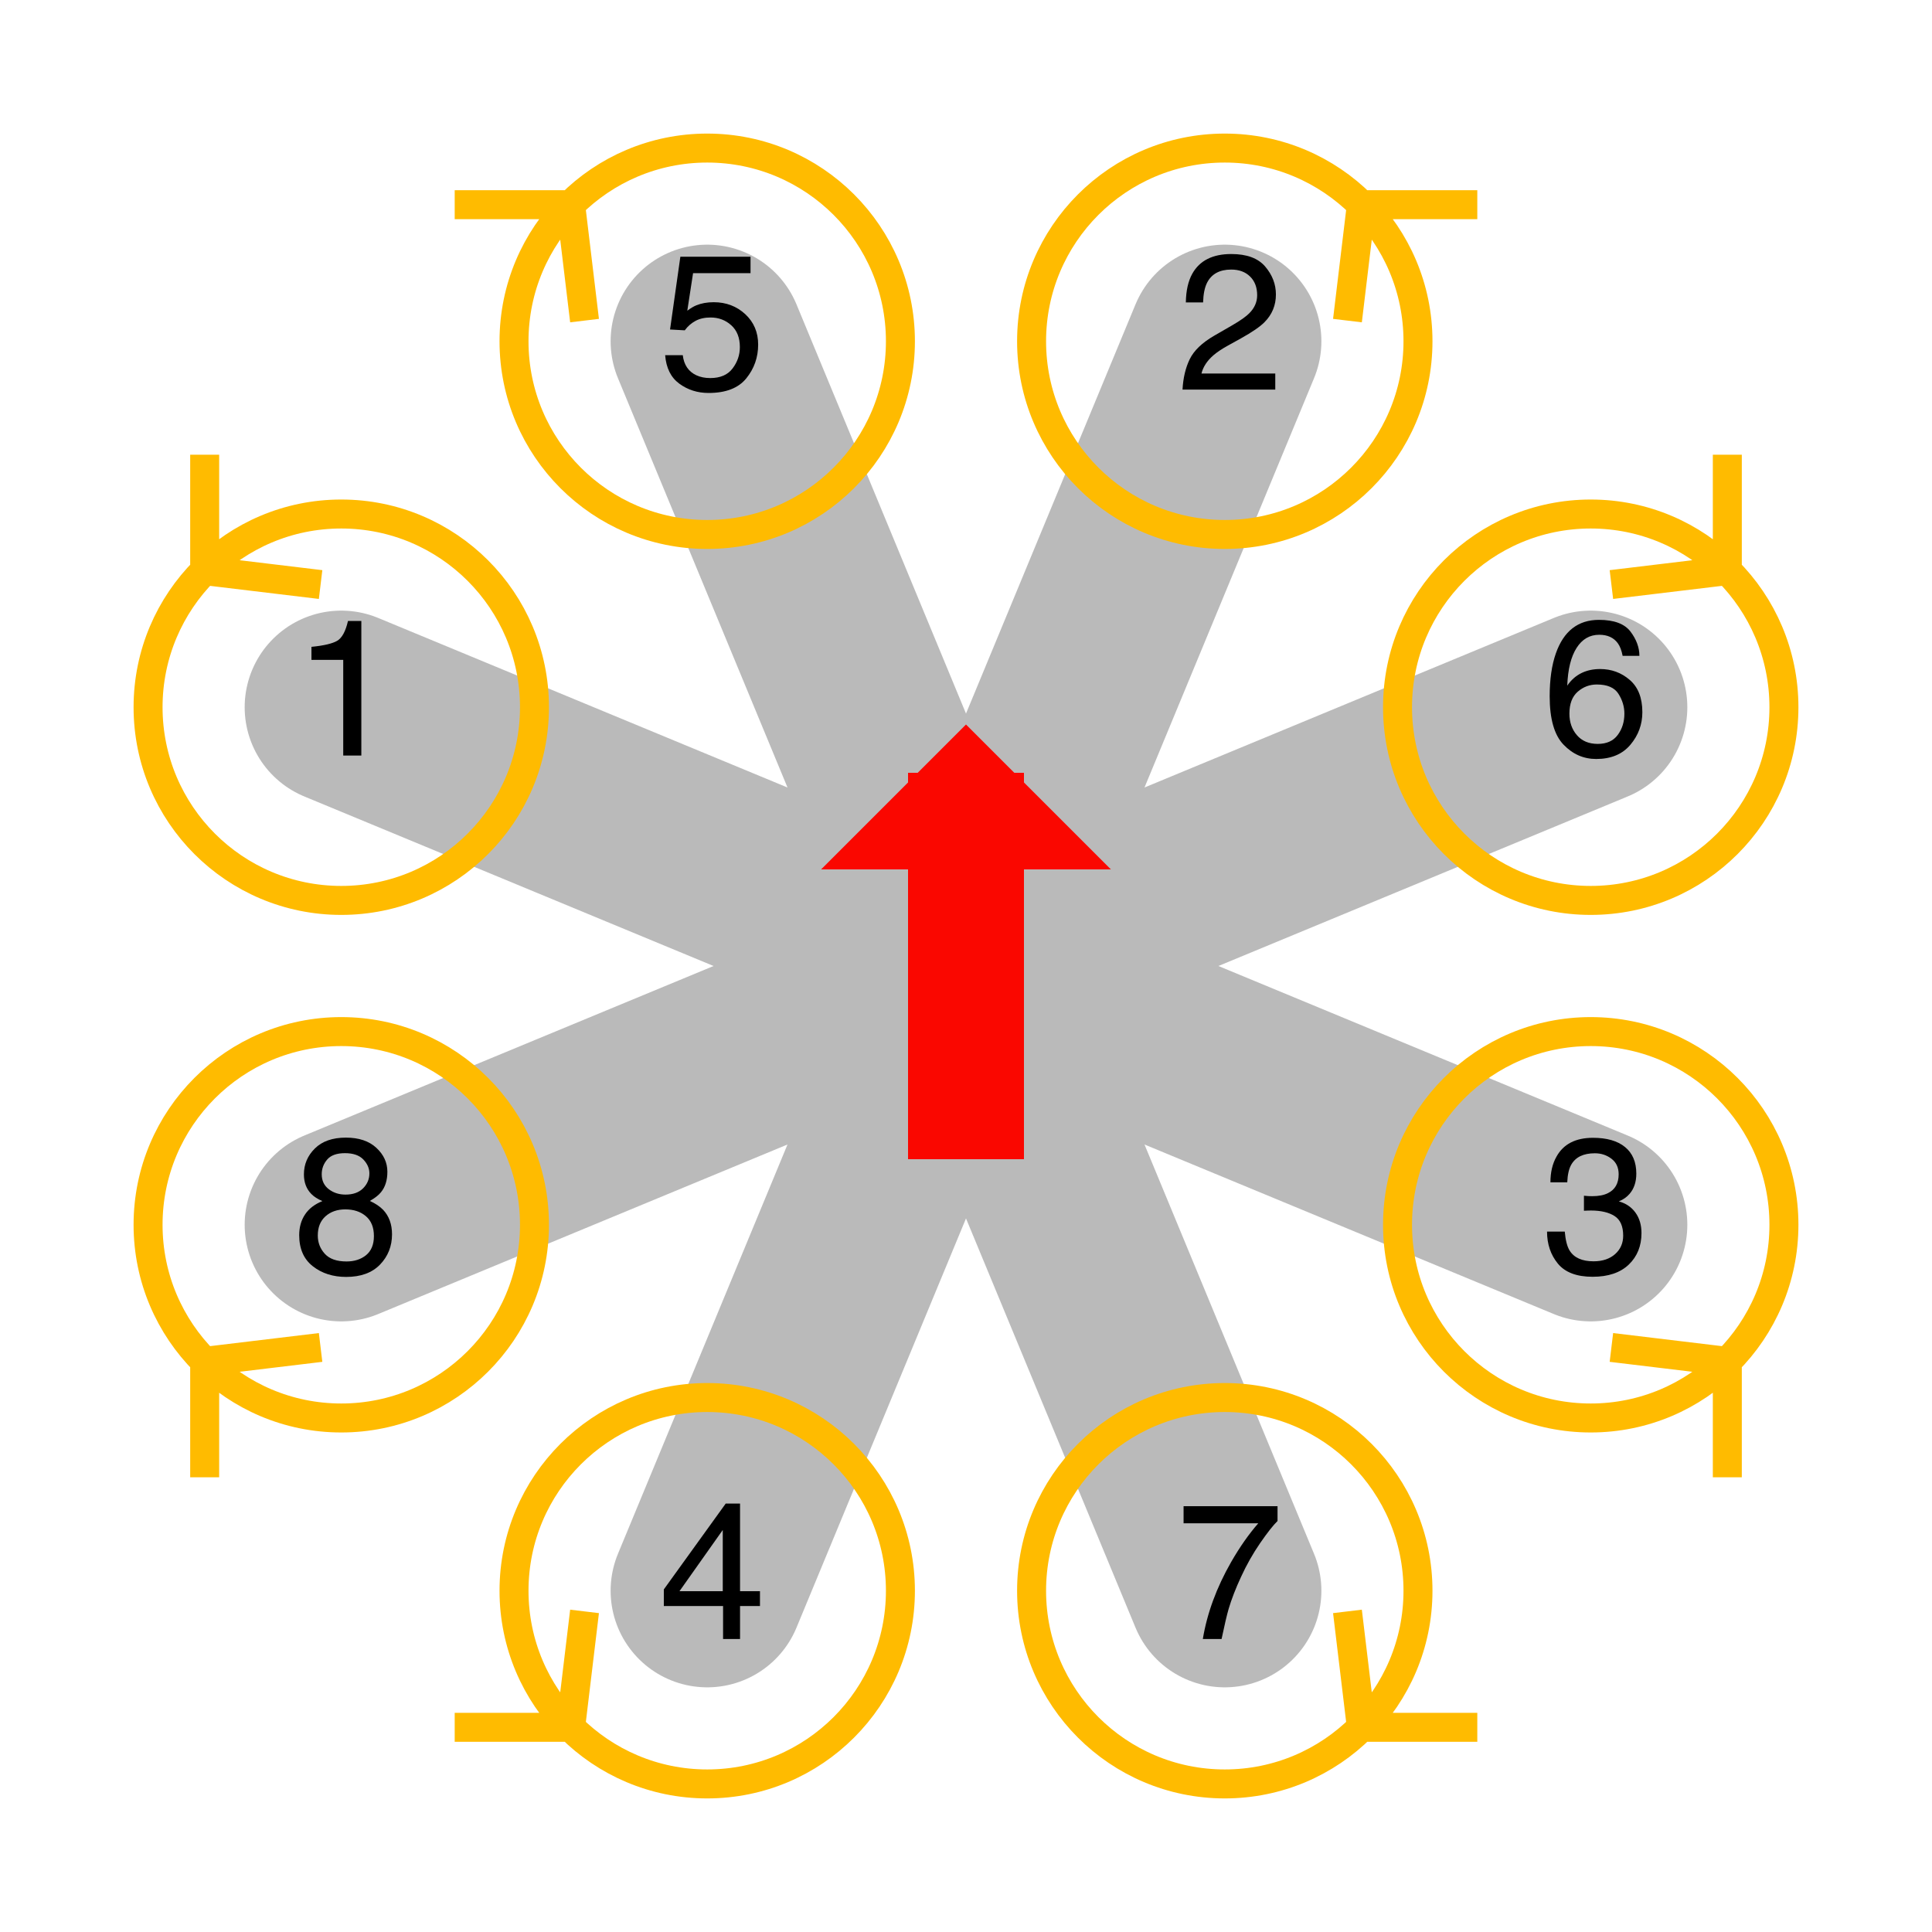
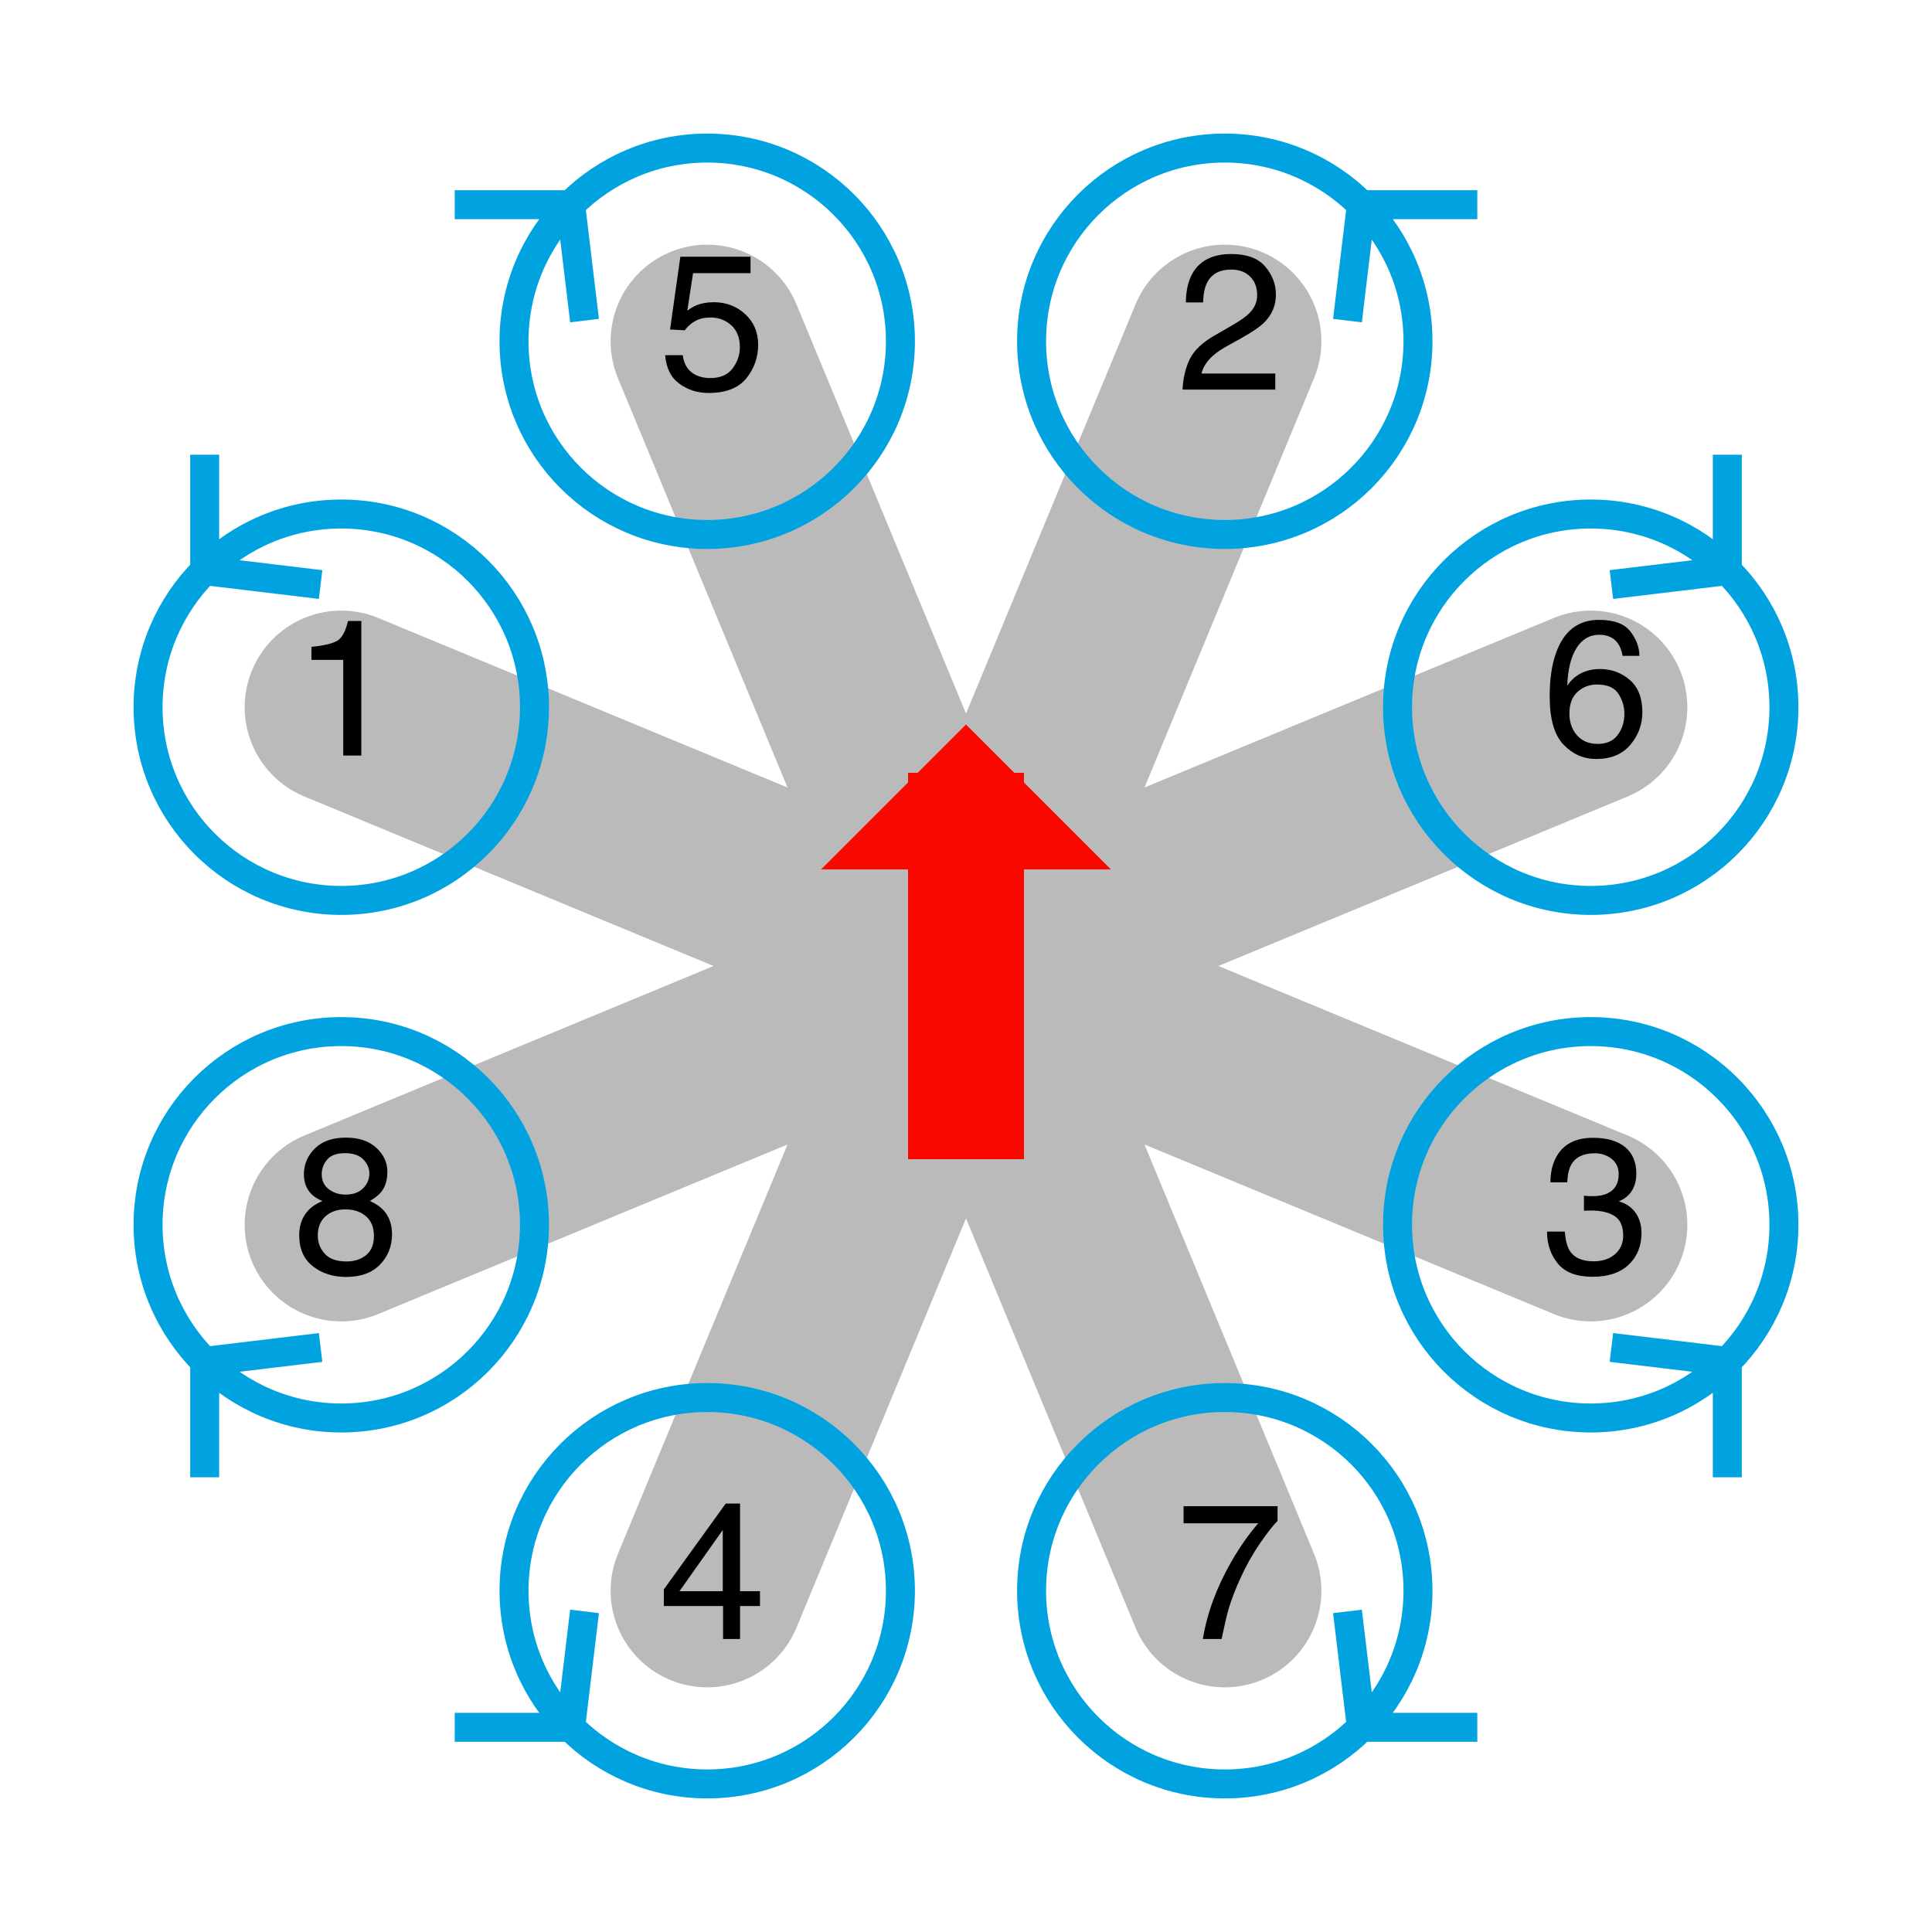
<svg xmlns="http://www.w3.org/2000/svg" xmlns:xlink="http://www.w3.org/1999/xlink" width="200pt" height="200pt" viewBox="0 0 200 200" version="1.1">
  <defs>
    <g>
      <symbol overflow="visible" id="glyph0-0">
        <path style="stroke:none;" d="" />
      </symbol>
      <symbol overflow="visible" id="glyph0-1">
        <path style="stroke:none;" d="M 1.371 -3.145 C 1.805 -4.035 2.648 -4.848 3.906 -5.578 L 5.781 -6.66 C 6.621 -7.148 7.211 -7.566 7.547 -7.91 C 8.082 -8.449 8.352 -9.07 8.352 -9.766 C 8.352 -10.578 8.105 -11.227 7.617 -11.703 C 7.129 -12.184 6.477 -12.422 5.664 -12.422 C 4.461 -12.422 3.625 -11.965 3.164 -11.055 C 2.918 -10.566 2.781 -9.891 2.754 -9.023 L 0.969 -9.023 C 0.988 -10.242 1.211 -11.234 1.641 -12 C 2.402 -13.355 3.746 -14.031 5.672 -14.031 C 7.273 -14.031 8.445 -13.602 9.184 -12.734 C 9.922 -11.867 10.293 -10.906 10.293 -9.844 C 10.293 -8.723 9.898 -7.766 9.109 -6.973 C 8.656 -6.512 7.84 -5.949 6.66 -5.293 L 5.32 -4.551 C 4.684 -4.199 4.184 -3.863 3.82 -3.547 C 3.168 -2.98 2.758 -2.352 2.586 -1.66 L 10.227 -1.66 L 10.227 0 L 0.625 0 C 0.691 -1.203 0.938 -2.254 1.371 -3.145 Z M 1.371 -3.145 " />
      </symbol>
      <symbol overflow="visible" id="glyph0-2">
        <path style="stroke:none;" d="M 9.117 -12.828 C 9.73 -12.016 10.039 -11.18 10.039 -10.32 L 8.301 -10.32 C 8.195 -10.875 8.031 -11.309 7.805 -11.621 C 7.379 -12.207 6.738 -12.5 5.879 -12.5 C 4.895 -12.5 4.113 -12.047 3.535 -11.137 C 2.957 -10.23 2.633 -8.93 2.57 -7.234 C 2.973 -7.828 3.48 -8.273 4.094 -8.562 C 4.652 -8.824 5.277 -8.953 5.969 -8.953 C 7.141 -8.953 8.16 -8.582 9.031 -7.832 C 9.906 -7.082 10.344 -5.969 10.344 -4.484 C 10.344 -3.215 9.93 -2.09 9.102 -1.109 C 8.273 -0.129 7.098 0.359 5.566 0.359 C 4.258 0.359 3.129 -0.137 2.18 -1.129 C 1.227 -2.121 0.75 -3.793 0.75 -6.141 C 0.75 -7.879 0.965 -9.355 1.387 -10.566 C 2.199 -12.883 3.688 -14.043 5.852 -14.043 C 7.414 -14.043 8.5 -13.637 9.117 -12.828 Z M 7.797 -2.133 C 8.258 -2.754 8.484 -3.488 8.484 -4.336 C 8.484 -5.051 8.281 -5.734 7.871 -6.383 C 7.461 -7.031 6.715 -7.352 5.633 -7.352 C 4.879 -7.352 4.219 -7.102 3.648 -6.602 C 3.078 -6.102 2.793 -5.344 2.793 -4.336 C 2.793 -3.449 3.051 -2.707 3.57 -2.105 C 4.086 -1.504 4.805 -1.203 5.723 -1.203 C 6.648 -1.203 7.34 -1.512 7.797 -2.133 Z M 7.797 -2.133 " />
      </symbol>
      <symbol overflow="visible" id="glyph0-3">
        <path style="stroke:none;" d="M 1.598 -0.98 C 0.852 -1.891 0.477 -2.996 0.477 -4.297 L 2.312 -4.297 C 2.391 -3.391 2.562 -2.734 2.82 -2.324 C 3.277 -1.59 4.102 -1.219 5.293 -1.219 C 6.219 -1.219 6.961 -1.469 7.52 -1.961 C 8.078 -2.457 8.359 -3.094 8.359 -3.875 C 8.359 -4.84 8.066 -5.516 7.477 -5.898 C 6.887 -6.281 6.066 -6.477 5.02 -6.477 C 4.902 -6.477 4.785 -6.473 4.664 -6.469 C 4.543 -6.465 4.422 -6.461 4.297 -6.453 L 4.297 -8.008 C 4.48 -7.988 4.633 -7.977 4.758 -7.969 C 4.879 -7.961 5.012 -7.961 5.156 -7.961 C 5.812 -7.961 6.355 -8.062 6.777 -8.273 C 7.52 -8.637 7.891 -9.289 7.891 -10.227 C 7.891 -10.922 7.645 -11.457 7.148 -11.836 C 6.652 -12.215 6.078 -12.402 5.422 -12.402 C 4.25 -12.402 3.438 -12.012 2.988 -11.23 C 2.742 -10.801 2.602 -10.188 2.57 -9.395 L 0.828 -9.395 C 0.828 -10.438 1.039 -11.32 1.453 -12.051 C 2.172 -13.352 3.43 -14.004 5.234 -14.004 C 6.66 -14.004 7.766 -13.688 8.547 -13.051 C 9.328 -12.418 9.719 -11.496 9.719 -10.293 C 9.719 -9.434 9.484 -8.738 9.023 -8.203 C 8.738 -7.871 8.367 -7.609 7.91 -7.422 C 8.645 -7.219 9.219 -6.832 9.633 -6.254 C 10.047 -5.68 10.254 -4.973 10.254 -4.141 C 10.254 -2.805 9.812 -1.719 8.938 -0.879 C 8.059 -0.039 6.809 0.383 5.195 0.383 C 3.543 0.383 2.344 -0.074 1.598 -0.98 Z M 1.598 -0.98 " />
      </symbol>
      <symbol overflow="visible" id="glyph0-4">
        <path style="stroke:none;" d="M 10.461 -13.75 L 10.461 -12.219 C 10.012 -11.781 9.414 -11.023 8.668 -9.941 C 7.922 -8.859 7.262 -7.695 6.688 -6.445 C 6.121 -5.227 5.695 -4.117 5.398 -3.117 C 5.211 -2.473 4.969 -1.434 4.668 0 L 2.727 0 C 3.168 -2.668 4.145 -5.324 5.656 -7.969 C 6.547 -9.52 7.484 -10.855 8.469 -11.984 L 0.734 -11.984 L 0.734 -13.75 Z M 10.461 -13.75 " />
      </symbol>
      <symbol overflow="visible" id="glyph0-5">
        <path style="stroke:none;" d="M 6.609 -4.953 L 6.609 -11.289 L 2.129 -4.953 Z M 6.641 0 L 6.641 -3.418 L 0.508 -3.418 L 0.508 -5.137 L 6.914 -14.023 L 8.398 -14.023 L 8.398 -4.953 L 10.461 -4.953 L 10.461 -3.418 L 8.398 -3.418 L 8.398 0 Z M 6.641 0 " />
      </symbol>
      <symbol overflow="visible" id="glyph0-6">
        <path style="stroke:none;" d="M 7.258 -8.773 C 7.691 -9.207 7.91 -9.723 7.91 -10.32 C 7.91 -10.844 7.703 -11.32 7.285 -11.758 C 6.867 -12.195 6.234 -12.414 5.383 -12.414 C 4.535 -12.414 3.922 -12.195 3.547 -11.758 C 3.168 -11.32 2.977 -10.812 2.977 -10.227 C 2.977 -9.566 3.223 -9.055 3.711 -8.68 C 4.199 -8.309 4.773 -8.125 5.438 -8.125 C 6.215 -8.125 6.82 -8.34 7.258 -8.773 Z M 7.574 -1.859 C 8.109 -2.301 8.379 -2.957 8.379 -3.828 C 8.379 -4.734 8.102 -5.422 7.547 -5.891 C 6.996 -6.359 6.285 -6.594 5.422 -6.594 C 4.582 -6.594 3.895 -6.352 3.363 -5.875 C 2.832 -5.395 2.57 -4.734 2.57 -3.887 C 2.57 -3.156 2.812 -2.527 3.297 -1.996 C 3.781 -1.465 4.531 -1.203 5.547 -1.203 C 6.359 -1.203 7.035 -1.422 7.574 -1.859 Z M 1.906 -8.184 C 1.391 -8.703 1.133 -9.383 1.133 -10.215 C 1.133 -11.258 1.512 -12.152 2.266 -12.898 C 3.02 -13.648 4.094 -14.023 5.477 -14.023 C 6.82 -14.023 7.871 -13.672 8.633 -12.965 C 9.395 -12.258 9.773 -11.434 9.773 -10.488 C 9.773 -9.617 9.555 -8.91 9.109 -8.367 C 8.863 -8.062 8.48 -7.766 7.961 -7.469 C 8.539 -7.203 8.992 -6.898 9.328 -6.555 C 9.945 -5.902 10.254 -5.055 10.254 -4.016 C 10.254 -2.785 9.84 -1.738 9.016 -0.883 C 8.188 -0.027 7.02 0.398 5.508 0.398 C 4.148 0.398 2.996 0.031 2.055 -0.707 C 1.113 -1.445 0.645 -2.52 0.645 -3.926 C 0.645 -4.754 0.848 -5.469 1.25 -6.07 C 1.652 -6.672 2.254 -7.133 3.047 -7.453 C 2.559 -7.66 2.18 -7.902 1.906 -8.184 Z M 1.906 -8.184 " />
      </symbol>
      <symbol overflow="visible" id="glyph0-7">
        <path style="stroke:none;" d="M 1.914 -9.902 L 1.914 -11.25 C 3.184 -11.375 4.07 -11.582 4.57 -11.871 C 5.07 -12.16 5.445 -12.844 5.695 -13.926 L 7.078 -13.926 L 7.078 0 L 5.203 0 L 5.203 -9.902 Z M 1.914 -9.902 " />
      </symbol>
      <symbol overflow="visible" id="glyph0-8">
        <path style="stroke:none;" d="M 2.469 -3.562 C 2.586 -2.562 3.055 -1.867 3.867 -1.484 C 4.285 -1.289 4.766 -1.191 5.312 -1.191 C 6.355 -1.191 7.125 -1.523 7.625 -2.188 C 8.129 -2.852 8.379 -3.586 8.379 -4.395 C 8.379 -5.371 8.082 -6.125 7.484 -6.66 C 6.891 -7.195 6.176 -7.461 5.344 -7.461 C 4.738 -7.461 4.219 -7.344 3.785 -7.109 C 3.352 -6.875 2.98 -6.551 2.676 -6.133 L 1.152 -6.219 L 2.219 -13.75 L 9.484 -13.75 L 9.484 -12.051 L 3.535 -12.051 L 2.938 -8.164 C 3.266 -8.41 3.574 -8.598 3.867 -8.719 C 4.387 -8.934 4.992 -9.043 5.672 -9.043 C 6.957 -9.043 8.043 -8.629 8.938 -7.805 C 9.828 -6.977 10.273 -5.93 10.273 -4.656 C 10.273 -3.336 9.863 -2.172 9.047 -1.164 C 8.23 -0.152 6.926 0.352 5.137 0.352 C 3.996 0.352 2.988 0.031 2.113 -0.609 C 1.238 -1.25 0.75 -2.234 0.645 -3.562 Z M 2.469 -3.562 " />
      </symbol>
    </g>
  </defs>
  <g id="surface31">
    <path style="fill:none;stroke-width:20;stroke-linecap:round;stroke-linejoin:round;stroke:rgb(72.941%,72.941%,72.941%);stroke-opacity:1;stroke-miterlimit:10;" d="M 126.789 35.328 L 73.211 164.672 M 164.672 73.211 L 35.328 126.789 M 164.672 126.789 L 35.328 73.211 M 126.789 164.672 L 73.211 35.328 " />
-     <path style="fill:none;stroke-width:3;stroke-linecap:butt;stroke-linejoin:miter;stroke:rgb(255,187,0);stroke-opacity:1;stroke-miterlimit:10;" d="M 146.789 35.328 C 146.789 46.375 137.832 55.328 126.789 55.328 C 115.742 55.328 106.789 46.375 106.789 35.328 C 106.789 24.281 115.742 15.328 126.789 15.328 C 137.832 15.328 146.789 24.281 146.789 35.328 M 140.93 21.188 L 139.488 33.188 M 140.93 21.188 L 152.93 21.188 " />
+     <path style="fill:none;stroke-width:3;stroke-linecap:butt;stroke-linejoin:miter;stroke:rgb(0,163,224);stroke-opacity:1;stroke-miterlimit:10;" d="M 146.789 35.328 C 146.789 46.375 137.832 55.328 126.789 55.328 C 115.742 55.328 106.789 46.375 106.789 35.328 C 106.789 24.281 115.742 15.328 126.789 15.328 C 137.832 15.328 146.789 24.281 146.789 35.328 M 140.93 21.188 L 139.488 33.188 M 140.93 21.188 L 152.93 21.188 " />
    <g style="fill:rgb(0%,0%,0%);fill-opacity:1;">
      <use xlink:href="#glyph0-1" x="121.789" y="40.328" />
    </g>
-     <path style="fill:none;stroke-width:3;stroke-linecap:butt;stroke-linejoin:miter;stroke:rgb(255,187,0);stroke-opacity:1;stroke-miterlimit:10;" d="M 184.672 73.211 C 184.672 84.258 175.719 93.211 164.672 93.211 C 153.625 93.211 144.672 84.258 144.672 73.211 C 144.672 62.168 153.625 53.211 164.672 53.211 C 175.719 53.211 184.672 62.168 184.672 73.211 M 178.812 59.07 L 178.812 47.07 M 178.812 59.07 L 166.812 60.512 " />
+     <path style="fill:none;stroke-width:3;stroke-linecap:butt;stroke-linejoin:miter;stroke:rgb(0,163,224);stroke-opacity:1;stroke-miterlimit:10;" d="M 184.672 73.211 C 184.672 84.258 175.719 93.211 164.672 93.211 C 153.625 93.211 144.672 84.258 144.672 73.211 C 144.672 62.168 153.625 53.211 164.672 53.211 C 175.719 53.211 184.672 62.168 184.672 73.211 M 178.812 59.07 L 178.812 47.07 M 178.812 59.07 L 166.812 60.512 " />
    <g style="fill:rgb(0%,0%,0%);fill-opacity:1;">
      <use xlink:href="#glyph0-2" x="159.672" y="78.211" />
    </g>
-     <path style="fill:none;stroke-width:3;stroke-linecap:butt;stroke-linejoin:miter;stroke:rgb(255,187,0);stroke-opacity:1;stroke-miterlimit:10;" d="M 184.672 126.789 C 184.672 137.832 175.719 146.789 164.672 146.789 C 153.625 146.789 144.672 137.832 144.672 126.789 C 144.672 115.742 153.625 106.789 164.672 106.789 C 175.719 106.789 184.672 115.742 184.672 126.789 M 178.812 140.93 L 178.812 152.93 M 178.812 140.93 L 166.812 139.488 " />
+     <path style="fill:none;stroke-width:3;stroke-linecap:butt;stroke-linejoin:miter;stroke:rgb(0,163,224);stroke-opacity:1;stroke-miterlimit:10;" d="M 184.672 126.789 C 184.672 137.832 175.719 146.789 164.672 146.789 C 153.625 146.789 144.672 137.832 144.672 126.789 C 144.672 115.742 153.625 106.789 164.672 106.789 C 175.719 106.789 184.672 115.742 184.672 126.789 M 178.812 140.93 L 178.812 152.93 M 178.812 140.93 L 166.812 139.488 " />
    <g style="fill:rgb(0%,0%,0%);fill-opacity:1;">
      <use xlink:href="#glyph0-3" x="159.672" y="131.789" />
    </g>
-     <path style="fill:none;stroke-width:3;stroke-linecap:butt;stroke-linejoin:miter;stroke:rgb(255,187,0);stroke-opacity:1;stroke-miterlimit:10;" d="M 146.789 164.672 C 146.789 175.719 137.832 184.672 126.789 184.672 C 115.742 184.672 106.789 175.719 106.789 164.672 C 106.789 153.625 115.742 144.672 126.789 144.672 C 137.832 144.672 146.789 153.625 146.789 164.672 M 140.93 178.812 L 139.488 166.812 M 140.93 178.812 L 152.93 178.812 " />
+     <path style="fill:none;stroke-width:3;stroke-linecap:butt;stroke-linejoin:miter;stroke:rgb(0,163,224);stroke-opacity:1;stroke-miterlimit:10;" d="M 146.789 164.672 C 146.789 175.719 137.832 184.672 126.789 184.672 C 115.742 184.672 106.789 175.719 106.789 164.672 C 106.789 153.625 115.742 144.672 126.789 144.672 C 137.832 144.672 146.789 153.625 146.789 164.672 M 140.93 178.812 L 139.488 166.812 M 140.93 178.812 L 152.93 178.812 " />
    <g style="fill:rgb(0%,0%,0%);fill-opacity:1;">
      <use xlink:href="#glyph0-4" x="121.789" y="169.672" />
    </g>
-     <path style="fill:none;stroke-width:3;stroke-linecap:butt;stroke-linejoin:miter;stroke:rgb(255,187,0);stroke-opacity:1;stroke-miterlimit:10;" d="M 93.211 164.672 C 93.211 175.719 84.258 184.672 73.211 184.672 C 62.168 184.672 53.211 175.719 53.211 164.672 C 53.211 153.625 62.168 144.672 73.211 144.672 C 84.258 144.672 93.211 153.625 93.211 164.672 M 59.07 178.812 L 60.512 166.812 M 59.07 178.812 L 47.07 178.812 " />
+     <path style="fill:none;stroke-width:3;stroke-linecap:butt;stroke-linejoin:miter;stroke:rgb(0,163,224);stroke-opacity:1;stroke-miterlimit:10;" d="M 93.211 164.672 C 93.211 175.719 84.258 184.672 73.211 184.672 C 62.168 184.672 53.211 175.719 53.211 164.672 C 53.211 153.625 62.168 144.672 73.211 144.672 C 84.258 144.672 93.211 153.625 93.211 164.672 M 59.07 178.812 L 60.512 166.812 M 59.07 178.812 L 47.07 178.812 " />
    <g style="fill:rgb(0%,0%,0%);fill-opacity:1;">
      <use xlink:href="#glyph0-5" x="68.211" y="169.672" />
    </g>
-     <path style="fill:none;stroke-width:3;stroke-linecap:butt;stroke-linejoin:miter;stroke:rgb(255,187,0);stroke-opacity:1;stroke-miterlimit:10;" d="M 55.328 126.789 C 55.328 137.832 46.375 146.789 35.328 146.789 C 24.281 146.789 15.328 137.832 15.328 126.789 C 15.328 115.742 24.281 106.789 35.328 106.789 C 46.375 106.789 55.328 115.742 55.328 126.789 M 21.188 140.93 L 21.188 152.93 M 21.188 140.93 L 33.188 139.488 " />
+     <path style="fill:none;stroke-width:3;stroke-linecap:butt;stroke-linejoin:miter;stroke:rgb(0,163,224);stroke-opacity:1;stroke-miterlimit:10;" d="M 55.328 126.789 C 55.328 137.832 46.375 146.789 35.328 146.789 C 24.281 146.789 15.328 137.832 15.328 126.789 C 15.328 115.742 24.281 106.789 35.328 106.789 C 46.375 106.789 55.328 115.742 55.328 126.789 M 21.188 140.93 L 21.188 152.93 M 21.188 140.93 L 33.188 139.488 " />
    <g style="fill:rgb(0%,0%,0%);fill-opacity:1;">
      <use xlink:href="#glyph0-6" x="30.328" y="131.789" />
    </g>
-     <path style="fill:none;stroke-width:3;stroke-linecap:butt;stroke-linejoin:miter;stroke:rgb(255,187,0);stroke-opacity:1;stroke-miterlimit:10;" d="M 55.328 73.211 C 55.328 84.258 46.375 93.211 35.328 93.211 C 24.281 93.211 15.328 84.258 15.328 73.211 C 15.328 62.168 24.281 53.211 35.328 53.211 C 46.375 53.211 55.328 62.168 55.328 73.211 M 21.188 59.07 L 21.188 47.07 M 21.188 59.07 L 33.188 60.512 " />
+     <path style="fill:none;stroke-width:3;stroke-linecap:butt;stroke-linejoin:miter;stroke:rgb(0,163,224);stroke-opacity:1;stroke-miterlimit:10;" d="M 55.328 73.211 C 55.328 84.258 46.375 93.211 35.328 93.211 C 24.281 93.211 15.328 84.258 15.328 73.211 C 15.328 62.168 24.281 53.211 35.328 53.211 C 46.375 53.211 55.328 62.168 55.328 73.211 M 21.188 59.07 L 21.188 47.07 M 21.188 59.07 L 33.188 60.512 " />
    <g style="fill:rgb(0%,0%,0%);fill-opacity:1;">
      <use xlink:href="#glyph0-7" x="30.328" y="78.211" />
    </g>
-     <path style="fill:none;stroke-width:3;stroke-linecap:butt;stroke-linejoin:miter;stroke:rgb(255,187,0);stroke-opacity:1;stroke-miterlimit:10;" d="M 93.211 35.328 C 93.211 46.375 84.258 55.328 73.211 55.328 C 62.168 55.328 53.211 46.375 53.211 35.328 C 53.211 24.281 62.168 15.328 73.211 15.328 C 84.258 15.328 93.211 24.281 93.211 35.328 M 59.07 21.188 L 60.512 33.188 M 59.07 21.188 L 47.07 21.188 " />
+     <path style="fill:none;stroke-width:3;stroke-linecap:butt;stroke-linejoin:miter;stroke:rgb(0,163,224);stroke-opacity:1;stroke-miterlimit:10;" d="M 93.211 35.328 C 93.211 46.375 84.258 55.328 73.211 55.328 C 62.168 55.328 53.211 46.375 53.211 35.328 C 53.211 24.281 62.168 15.328 73.211 15.328 C 84.258 15.328 93.211 24.281 93.211 35.328 M 59.07 21.188 L 60.512 33.188 M 59.07 21.188 L 47.07 21.188 " />
    <g style="fill:rgb(0%,0%,0%);fill-opacity:1;">
      <use xlink:href="#glyph0-8" x="68.211" y="40.328" />
    </g>
    <path style="fill:none;stroke-width:12;stroke-linecap:butt;stroke-linejoin:bevel;stroke:rgb(98.039%,2.745%,0%);stroke-opacity:1;stroke-miterlimit:10;" d="M 100 80 L 100 120 " />
    <path style=" stroke:none;fill-rule:nonzero;fill:rgb(98.039%,2.745%,0%);fill-opacity:1;" d="M 100 75 L 85 90 L 115 90 L 100 75 " />
  </g>
</svg>
